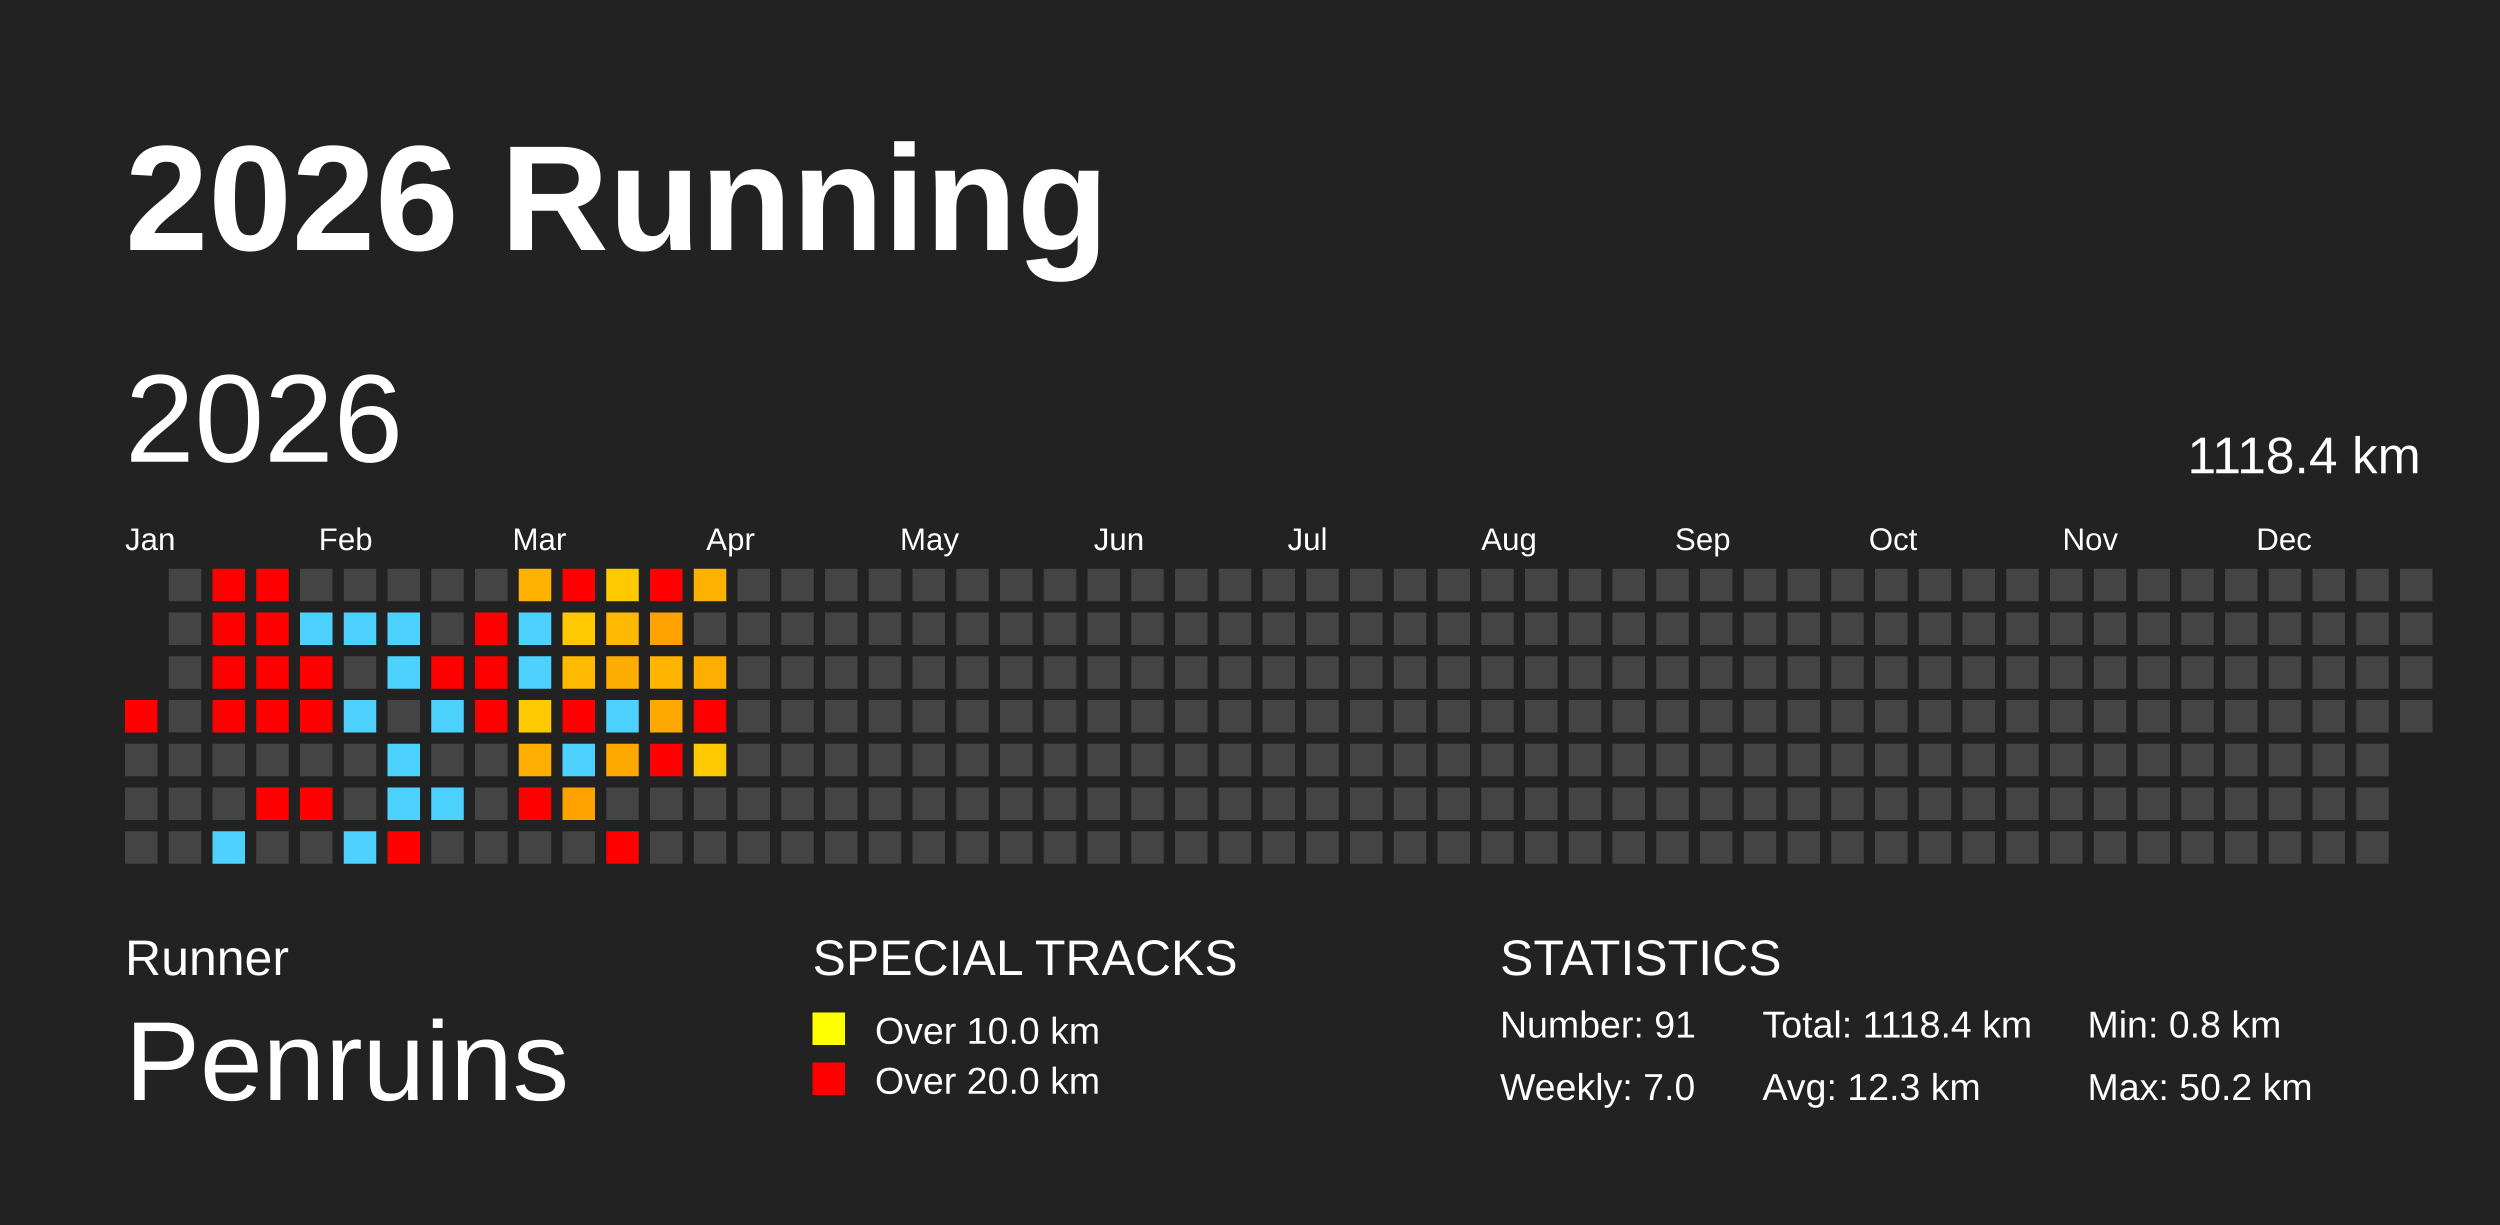
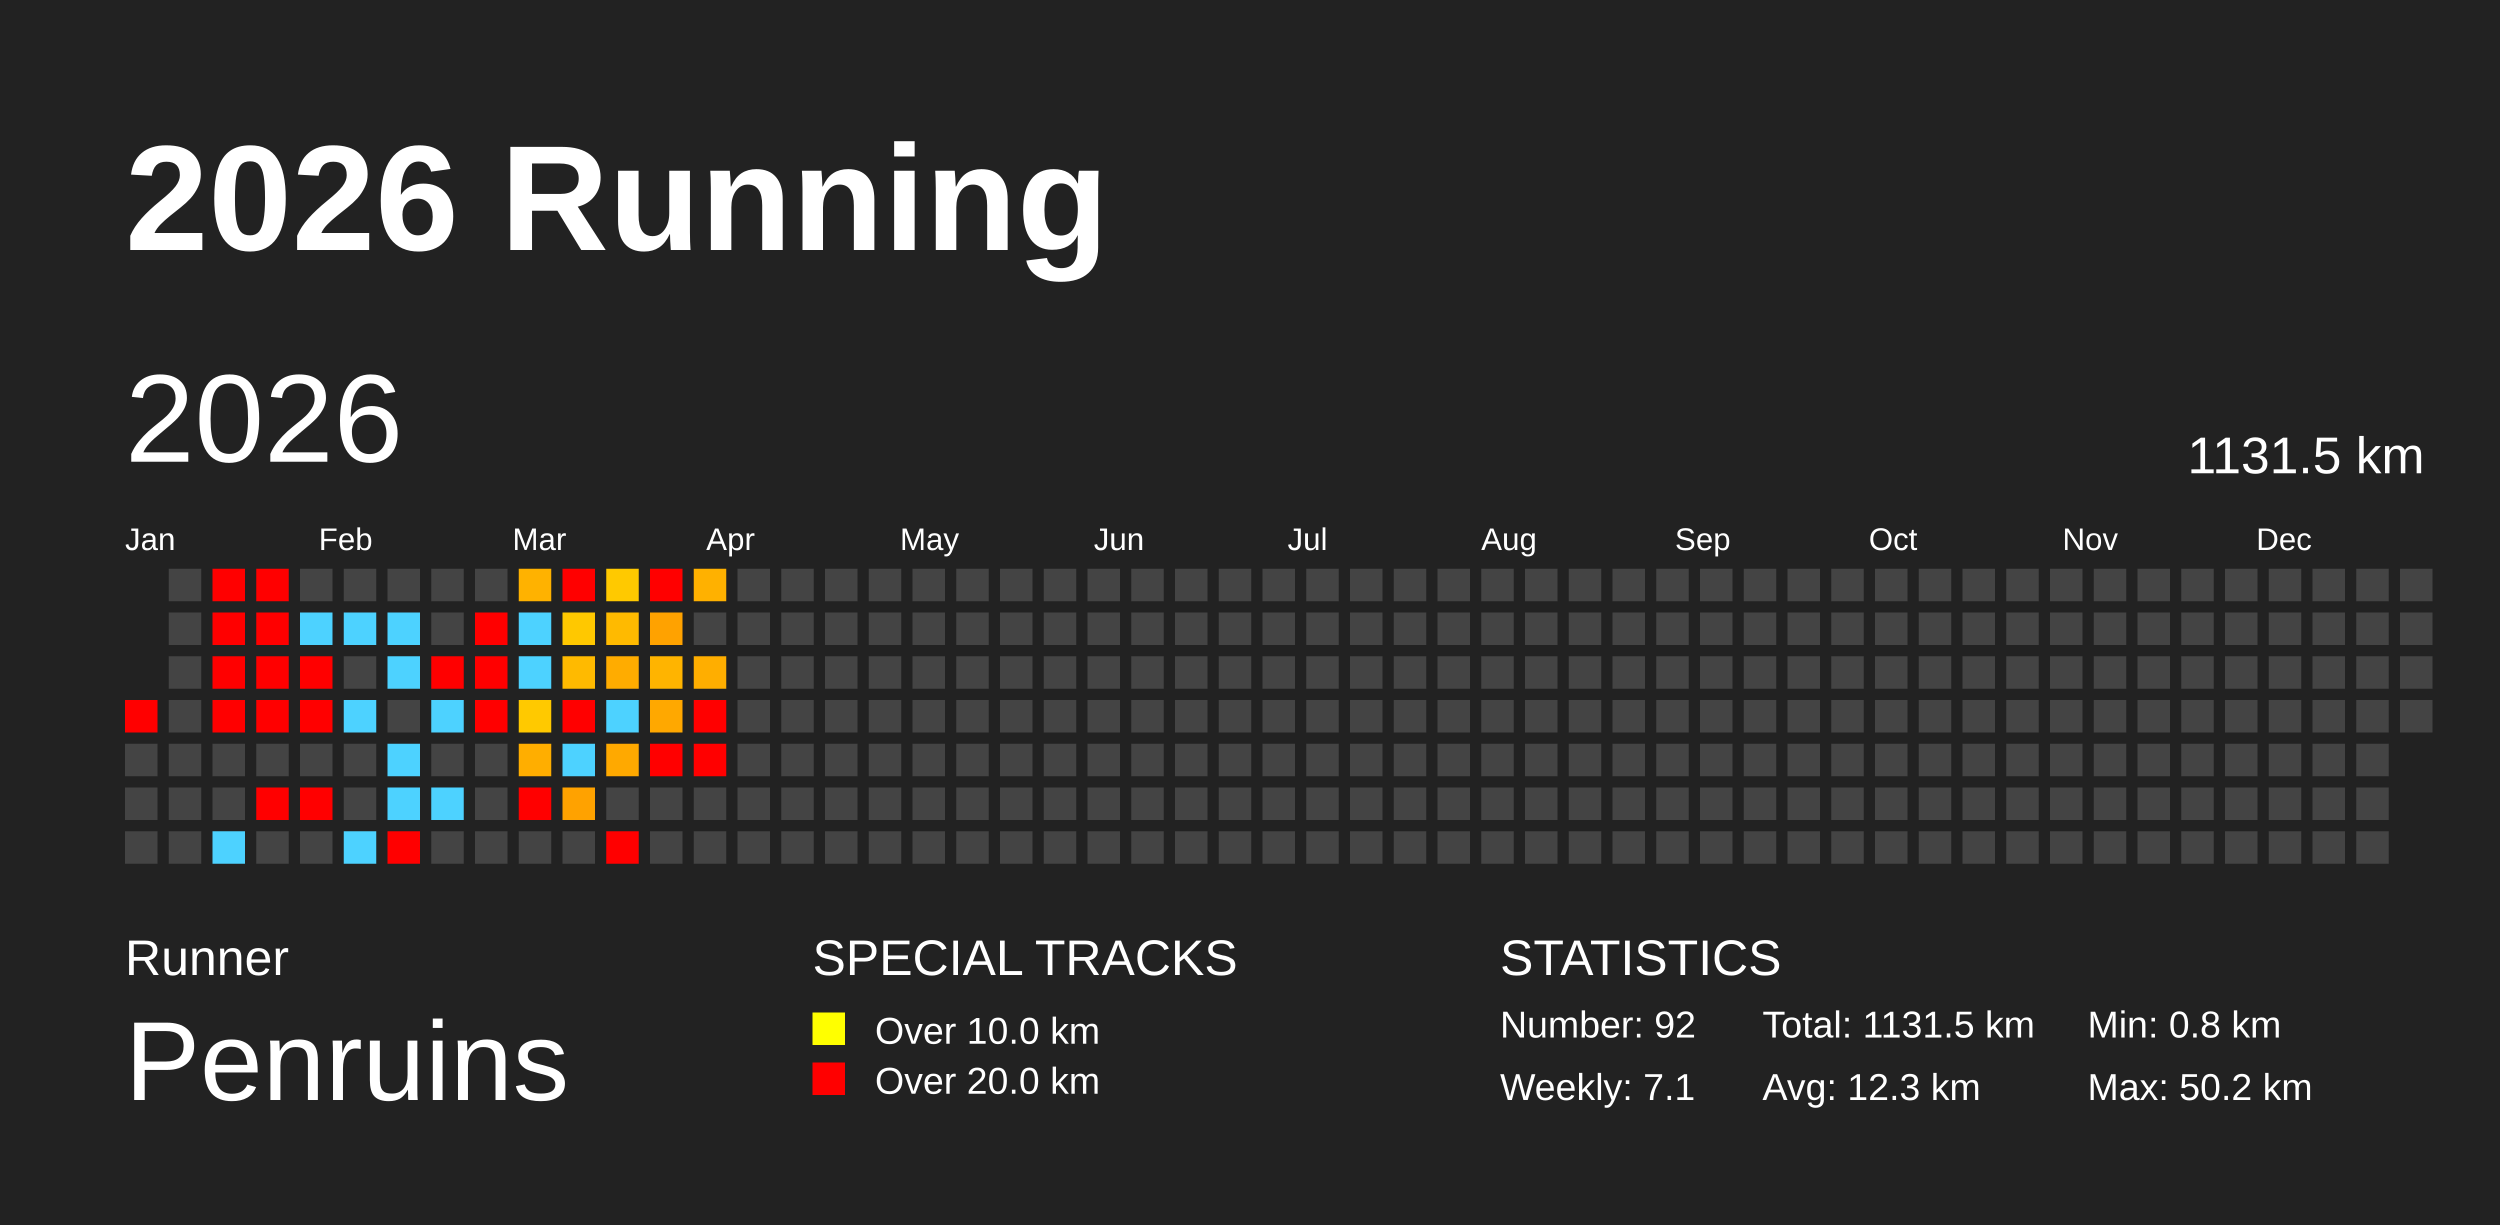
<svg xmlns="http://www.w3.org/2000/svg" baseProfile="full" height="98mm" version="1.1" viewBox="0,0,200,98" width="200mm">
  <defs />
  <rect fill="#222222" height="98" width="200" x="0" y="0" />
  <text fill="#FFFFFF" style="font-size:12px; font-family:Arial; font-weight:bold;" x="10" y="20">2026 Running</text>
  <text fill="#FFFFFF" style="font-size:4px; font-family:Arial" x="10" y="78">Runner</text>
  <text fill="#FFFFFF" style="font-size:9px; font-family:Arial" x="10" y="88">Penruins</text>
  <text fill="#FFFFFF" style="font-size:4px; font-family:Arial" x="65" y="78">SPECIAL TRACKS</text>
  <rect fill="yellow" height="2.6" width="2.6" x="65" y="81" />
  <text fill="#FFFFFF" style="font-size:3px; font-family:Arial" x="70" y="83.5">Over 10.0 km</text>
  <rect fill="red" height="2.6" width="2.6" x="65" y="85" />
  <text fill="#FFFFFF" style="font-size:3px; font-family:Arial" x="70" y="87.5">Over 20.0 km</text>
  <text fill="#FFFFFF" style="font-size:4px; font-family:Arial" x="120" y="78">STATISTICS</text>
-   <text fill="#FFFFFF" style="font-size:3px; font-family:Arial" x="120" y="83">Number: 91</text>
-   <text fill="#FFFFFF" style="font-size:3px; font-family:Arial" x="120" y="88">Weekly: 7.0</text>
-   <text fill="#FFFFFF" style="font-size:3px; font-family:Arial" x="141" y="83">Total: 1118.4 km</text>
+   <text fill="#FFFFFF" style="font-size:3px; font-family:Arial" x="120" y="83">Number: 92</text>
+   <text fill="#FFFFFF" style="font-size:3px; font-family:Arial" x="120" y="88">Weekly: 7.1</text>
+   <text fill="#FFFFFF" style="font-size:3px; font-family:Arial" x="141" y="83">Total: 1131.5 km</text>
  <text fill="#FFFFFF" style="font-size:3px; font-family:Arial" x="141" y="88">Avg: 12.3 km</text>
  <text fill="#FFFFFF" style="font-size:3px; font-family:Arial" x="167" y="83">Min: 0.8 km</text>
  <text fill="#FFFFFF" style="font-size:3px; font-family:Arial" x="167" y="88">Max: 50.2 km</text>
  <text dominant-baseline="hanging" fill="#FFFFFF" style="font-size:10.0px; font-family:Arial;" x="10" y="30">2026</text>
-   <text dominant-baseline="hanging" fill="#FFFFFF" style="font-size:4.125px; font-family:Arial;" x="175" y="35">1118.4 km</text>
+   <text dominant-baseline="hanging" fill="#FFFFFF" style="font-size:4.125px; font-family:Arial;" x="175" y="35">1131.5 km</text>
  <text fill="#FFFFFF" style="font-size:2.5px; font-family:Arial" x="10.0" y="44">Jan</text>
  <text fill="#FFFFFF" style="font-size:2.5px; font-family:Arial" x="25.5" y="44">Feb</text>
  <text fill="#FFFFFF" style="font-size:2.5px; font-family:Arial" x="41.0" y="44">Mar</text>
  <text fill="#FFFFFF" style="font-size:2.5px; font-family:Arial" x="56.5" y="44">Apr</text>
  <text fill="#FFFFFF" style="font-size:2.5px; font-family:Arial" x="72.0" y="44">May</text>
  <text fill="#FFFFFF" style="font-size:2.5px; font-family:Arial" x="87.5" y="44">Jun</text>
  <text fill="#FFFFFF" style="font-size:2.5px; font-family:Arial" x="103.0" y="44">Jul</text>
  <text fill="#FFFFFF" style="font-size:2.5px; font-family:Arial" x="118.5" y="44">Aug</text>
  <text fill="#FFFFFF" style="font-size:2.5px; font-family:Arial" x="134.0" y="44">Sep</text>
  <text fill="#FFFFFF" style="font-size:2.5px; font-family:Arial" x="149.5" y="44">Oct</text>
  <text fill="#FFFFFF" style="font-size:2.5px; font-family:Arial" x="165.0" y="44">Nov</text>
  <text fill="#FFFFFF" style="font-size:2.5px; font-family:Arial" x="180.5" y="44">Dec</text>
  <rect fill="red" height="2.6" width="2.6" x="10.0" y="56.0" />
  <rect fill="#444444" height="2.6" width="2.6" x="10.0" y="59.5" />
  <rect fill="#444444" height="2.6" width="2.6" x="10.0" y="63.0" />
  <rect fill="#444444" height="2.6" width="2.6" x="10.0" y="66.5" />
  <rect fill="#444444" height="2.6" width="2.6" x="13.5" y="45.5" />
  <rect fill="#444444" height="2.6" width="2.6" x="13.5" y="49.0" />
  <rect fill="#444444" height="2.6" width="2.6" x="13.5" y="52.5" />
  <rect fill="#444444" height="2.6" width="2.6" x="13.5" y="56.0" />
  <rect fill="#444444" height="2.6" width="2.6" x="13.5" y="59.5" />
  <rect fill="#444444" height="2.6" width="2.6" x="13.5" y="63.0" />
  <rect fill="#444444" height="2.6" width="2.6" x="13.5" y="66.5" />
  <rect fill="red" height="2.6" width="2.6" x="17.0" y="45.5" />
  <rect fill="red" height="2.6" width="2.6" x="17.0" y="49.0" />
  <rect fill="red" height="2.6" width="2.6" x="17.0" y="52.5" />
  <rect fill="red" height="2.6" width="2.6" x="17.0" y="56.0" />
  <rect fill="#444444" height="2.6" width="2.6" x="17.0" y="59.5" />
  <rect fill="#444444" height="2.6" width="2.6" x="17.0" y="63.0" />
  <rect fill="#4dd2ff" height="2.6" width="2.6" x="17.0" y="66.5" />
  <rect fill="red" height="2.6" width="2.6" x="20.5" y="45.5" />
  <rect fill="red" height="2.6" width="2.6" x="20.5" y="49.0" />
  <rect fill="red" height="2.6" width="2.6" x="20.5" y="52.5" />
  <rect fill="red" height="2.6" width="2.6" x="20.5" y="56.0" />
  <rect fill="#444444" height="2.6" width="2.6" x="20.5" y="59.5" />
  <rect fill="red" height="2.6" width="2.6" x="20.5" y="63.0" />
  <rect fill="#444444" height="2.6" width="2.6" x="20.5" y="66.5" />
  <rect fill="#444444" height="2.6" width="2.6" x="24.0" y="45.5" />
  <rect fill="#4dd2ff" height="2.6" width="2.6" x="24.0" y="49.0" />
  <rect fill="red" height="2.6" width="2.6" x="24.0" y="52.5" />
  <rect fill="red" height="2.6" width="2.6" x="24.0" y="56.0" />
  <rect fill="#444444" height="2.6" width="2.6" x="24.0" y="59.5" />
  <rect fill="red" height="2.6" width="2.6" x="24.0" y="63.0" />
  <rect fill="#444444" height="2.6" width="2.6" x="24.0" y="66.5" />
  <rect fill="#444444" height="2.6" width="2.6" x="27.5" y="45.5" />
  <rect fill="#4dd2ff" height="2.6" width="2.6" x="27.5" y="49.0" />
  <rect fill="#444444" height="2.6" width="2.6" x="27.5" y="52.5" />
  <rect fill="#4dd2ff" height="2.6" width="2.6" x="27.5" y="56.0" />
  <rect fill="#444444" height="2.6" width="2.6" x="27.5" y="59.5" />
  <rect fill="#444444" height="2.6" width="2.6" x="27.5" y="63.0" />
  <rect fill="#4dd2ff" height="2.6" width="2.6" x="27.5" y="66.5" />
  <rect fill="#444444" height="2.6" width="2.6" x="31.0" y="45.5" />
  <rect fill="#4dd2ff" height="2.6" width="2.6" x="31.0" y="49.0" />
  <rect fill="#4dd2ff" height="2.6" width="2.6" x="31.0" y="52.5" />
  <rect fill="#444444" height="2.6" width="2.6" x="31.0" y="56.0" />
  <rect fill="#4dd2ff" height="2.6" width="2.6" x="31.0" y="59.5" />
  <rect fill="#4dd2ff" height="2.6" width="2.6" x="31.0" y="63.0" />
  <rect fill="red" height="2.6" width="2.6" x="31.0" y="66.5" />
  <rect fill="#444444" height="2.6" width="2.6" x="34.5" y="45.5" />
  <rect fill="#444444" height="2.6" width="2.6" x="34.5" y="49.0" />
  <rect fill="red" height="2.6" width="2.6" x="34.5" y="52.5" />
  <rect fill="#4dd2ff" height="2.6" width="2.6" x="34.5" y="56.0" />
  <rect fill="#444444" height="2.6" width="2.6" x="34.5" y="59.5" />
  <rect fill="#4dd2ff" height="2.6" width="2.6" x="34.5" y="63.0" />
  <rect fill="#444444" height="2.6" width="2.6" x="34.5" y="66.5" />
  <rect fill="#444444" height="2.6" width="2.6" x="38.0" y="45.5" />
  <rect fill="red" height="2.6" width="2.6" x="38.0" y="49.0" />
  <rect fill="red" height="2.6" width="2.6" x="38.0" y="52.5" />
  <rect fill="red" height="2.6" width="2.6" x="38.0" y="56.0" />
  <rect fill="#444444" height="2.6" width="2.6" x="38.0" y="59.5" />
  <rect fill="#444444" height="2.6" width="2.6" x="38.0" y="63.0" />
  <rect fill="#444444" height="2.6" width="2.6" x="38.0" y="66.5" />
  <rect fill="#ffb200" height="2.6" width="2.6" x="41.5" y="45.5" />
  <rect fill="#4dd2ff" height="2.6" width="2.6" x="41.5" y="49.0" />
  <rect fill="#4dd2ff" height="2.6" width="2.6" x="41.5" y="52.5" />
  <rect fill="#ffc900" height="2.6" width="2.6" x="41.5" y="56.0" />
  <rect fill="#ffae00" height="2.6" width="2.6" x="41.5" y="59.5" />
  <rect fill="red" height="2.6" width="2.6" x="41.5" y="63.0" />
  <rect fill="#444444" height="2.6" width="2.6" x="41.5" y="66.5" />
  <rect fill="red" height="2.6" width="2.6" x="45.0" y="45.5" />
  <rect fill="#ffc800" height="2.6" width="2.6" x="45.0" y="49.0" />
  <rect fill="#ffba00" height="2.6" width="2.6" x="45.0" y="52.5" />
  <rect fill="red" height="2.6" width="2.6" x="45.0" y="56.0" />
  <rect fill="#4dd2ff" height="2.6" width="2.6" x="45.0" y="59.5" />
  <rect fill="#ffa200" height="2.6" width="2.6" x="45.0" y="63.0" />
  <rect fill="#444444" height="2.6" width="2.6" x="45.0" y="66.5" />
  <rect fill="#ffc900" height="2.6" width="2.6" x="48.5" y="45.5" />
  <rect fill="#ffba00" height="2.6" width="2.6" x="48.5" y="49.0" />
  <rect fill="#ffac00" height="2.6" width="2.6" x="48.5" y="52.5" />
  <rect fill="#4dd2ff" height="2.6" width="2.6" x="48.5" y="56.0" />
  <rect fill="#ffa900" height="2.6" width="2.6" x="48.5" y="59.5" />
  <rect fill="#444444" height="2.6" width="2.6" x="48.5" y="63.0" />
  <rect fill="red" height="2.6" width="2.6" x="48.5" y="66.5" />
  <rect fill="red" height="2.6" width="2.6" x="52.0" y="45.5" />
  <rect fill="#ffa200" height="2.6" width="2.6" x="52.0" y="49.0" />
  <rect fill="#ffb400" height="2.6" width="2.6" x="52.0" y="52.5" />
  <rect fill="#ffa800" height="2.6" width="2.6" x="52.0" y="56.0" />
  <rect fill="red" height="2.6" width="2.6" x="52.0" y="59.5" />
  <rect fill="#444444" height="2.6" width="2.6" x="52.0" y="63.0" />
  <rect fill="#444444" height="2.6" width="2.6" x="52.0" y="66.5" />
  <rect fill="#ffb100" height="2.6" width="2.6" x="55.5" y="45.5" />
  <rect fill="#444444" height="2.6" width="2.6" x="55.5" y="49.0" />
  <rect fill="#ffae00" height="2.6" width="2.6" x="55.5" y="52.5" />
  <rect fill="red" height="2.6" width="2.6" x="55.5" y="56.0" />
-   <rect fill="#ffc900" height="2.6" width="2.6" x="55.5" y="59.5" />
+   <rect fill="red" height="2.6" width="2.6" x="55.5" y="59.5" />
  <rect fill="#444444" height="2.6" width="2.6" x="55.5" y="63.0" />
  <rect fill="#444444" height="2.6" width="2.6" x="55.5" y="66.5" />
  <rect fill="#444444" height="2.6" width="2.6" x="59.0" y="45.5" />
  <rect fill="#444444" height="2.6" width="2.6" x="59.0" y="49.0" />
  <rect fill="#444444" height="2.6" width="2.6" x="59.0" y="52.5" />
  <rect fill="#444444" height="2.6" width="2.6" x="59.0" y="56.0" />
  <rect fill="#444444" height="2.6" width="2.6" x="59.0" y="59.5" />
  <rect fill="#444444" height="2.6" width="2.6" x="59.0" y="63.0" />
  <rect fill="#444444" height="2.6" width="2.6" x="59.0" y="66.5" />
  <rect fill="#444444" height="2.6" width="2.6" x="62.5" y="45.5" />
  <rect fill="#444444" height="2.6" width="2.6" x="62.5" y="49.0" />
  <rect fill="#444444" height="2.6" width="2.6" x="62.5" y="52.5" />
  <rect fill="#444444" height="2.6" width="2.6" x="62.5" y="56.0" />
  <rect fill="#444444" height="2.6" width="2.6" x="62.5" y="59.5" />
  <rect fill="#444444" height="2.6" width="2.6" x="62.5" y="63.0" />
  <rect fill="#444444" height="2.6" width="2.6" x="62.5" y="66.5" />
  <rect fill="#444444" height="2.6" width="2.6" x="66.0" y="45.5" />
  <rect fill="#444444" height="2.6" width="2.6" x="66.0" y="49.0" />
  <rect fill="#444444" height="2.6" width="2.6" x="66.0" y="52.5" />
  <rect fill="#444444" height="2.6" width="2.6" x="66.0" y="56.0" />
  <rect fill="#444444" height="2.6" width="2.6" x="66.0" y="59.5" />
  <rect fill="#444444" height="2.6" width="2.6" x="66.0" y="63.0" />
  <rect fill="#444444" height="2.6" width="2.6" x="66.0" y="66.5" />
  <rect fill="#444444" height="2.6" width="2.6" x="69.5" y="45.5" />
  <rect fill="#444444" height="2.6" width="2.6" x="69.5" y="49.0" />
  <rect fill="#444444" height="2.6" width="2.6" x="69.5" y="52.5" />
  <rect fill="#444444" height="2.6" width="2.6" x="69.5" y="56.0" />
  <rect fill="#444444" height="2.6" width="2.6" x="69.5" y="59.5" />
  <rect fill="#444444" height="2.6" width="2.6" x="69.5" y="63.0" />
  <rect fill="#444444" height="2.6" width="2.6" x="69.5" y="66.5" />
  <rect fill="#444444" height="2.6" width="2.6" x="73.0" y="45.5" />
  <rect fill="#444444" height="2.6" width="2.6" x="73.0" y="49.0" />
  <rect fill="#444444" height="2.6" width="2.6" x="73.0" y="52.5" />
  <rect fill="#444444" height="2.6" width="2.6" x="73.0" y="56.0" />
  <rect fill="#444444" height="2.6" width="2.6" x="73.0" y="59.5" />
  <rect fill="#444444" height="2.6" width="2.6" x="73.0" y="63.0" />
  <rect fill="#444444" height="2.6" width="2.6" x="73.0" y="66.5" />
  <rect fill="#444444" height="2.6" width="2.6" x="76.5" y="45.5" />
  <rect fill="#444444" height="2.6" width="2.6" x="76.5" y="49.0" />
  <rect fill="#444444" height="2.6" width="2.6" x="76.5" y="52.5" />
  <rect fill="#444444" height="2.6" width="2.6" x="76.5" y="56.0" />
  <rect fill="#444444" height="2.6" width="2.6" x="76.5" y="59.5" />
  <rect fill="#444444" height="2.6" width="2.6" x="76.5" y="63.0" />
  <rect fill="#444444" height="2.6" width="2.6" x="76.5" y="66.5" />
  <rect fill="#444444" height="2.6" width="2.6" x="80.0" y="45.5" />
  <rect fill="#444444" height="2.6" width="2.6" x="80.0" y="49.0" />
  <rect fill="#444444" height="2.6" width="2.6" x="80.0" y="52.5" />
  <rect fill="#444444" height="2.6" width="2.6" x="80.0" y="56.0" />
  <rect fill="#444444" height="2.6" width="2.6" x="80.0" y="59.5" />
  <rect fill="#444444" height="2.6" width="2.6" x="80.0" y="63.0" />
  <rect fill="#444444" height="2.6" width="2.6" x="80.0" y="66.5" />
  <rect fill="#444444" height="2.6" width="2.6" x="83.5" y="45.5" />
  <rect fill="#444444" height="2.6" width="2.6" x="83.5" y="49.0" />
  <rect fill="#444444" height="2.6" width="2.6" x="83.5" y="52.5" />
  <rect fill="#444444" height="2.6" width="2.6" x="83.5" y="56.0" />
  <rect fill="#444444" height="2.6" width="2.6" x="83.5" y="59.5" />
  <rect fill="#444444" height="2.6" width="2.6" x="83.5" y="63.0" />
  <rect fill="#444444" height="2.6" width="2.6" x="83.5" y="66.5" />
  <rect fill="#444444" height="2.6" width="2.6" x="87.0" y="45.5" />
  <rect fill="#444444" height="2.6" width="2.6" x="87.0" y="49.0" />
  <rect fill="#444444" height="2.6" width="2.6" x="87.0" y="52.5" />
  <rect fill="#444444" height="2.6" width="2.6" x="87.0" y="56.0" />
  <rect fill="#444444" height="2.6" width="2.6" x="87.0" y="59.5" />
  <rect fill="#444444" height="2.6" width="2.6" x="87.0" y="63.0" />
  <rect fill="#444444" height="2.6" width="2.6" x="87.0" y="66.5" />
  <rect fill="#444444" height="2.6" width="2.6" x="90.5" y="45.5" />
  <rect fill="#444444" height="2.6" width="2.6" x="90.5" y="49.0" />
  <rect fill="#444444" height="2.6" width="2.6" x="90.5" y="52.5" />
  <rect fill="#444444" height="2.6" width="2.6" x="90.5" y="56.0" />
  <rect fill="#444444" height="2.6" width="2.6" x="90.5" y="59.5" />
  <rect fill="#444444" height="2.6" width="2.6" x="90.5" y="63.0" />
  <rect fill="#444444" height="2.6" width="2.6" x="90.5" y="66.5" />
  <rect fill="#444444" height="2.6" width="2.6" x="94.0" y="45.5" />
  <rect fill="#444444" height="2.6" width="2.6" x="94.0" y="49.0" />
  <rect fill="#444444" height="2.6" width="2.6" x="94.0" y="52.5" />
  <rect fill="#444444" height="2.6" width="2.6" x="94.0" y="56.0" />
  <rect fill="#444444" height="2.6" width="2.6" x="94.0" y="59.5" />
  <rect fill="#444444" height="2.6" width="2.6" x="94.0" y="63.0" />
  <rect fill="#444444" height="2.6" width="2.6" x="94.0" y="66.5" />
  <rect fill="#444444" height="2.6" width="2.6" x="97.5" y="45.5" />
  <rect fill="#444444" height="2.6" width="2.6" x="97.5" y="49.0" />
  <rect fill="#444444" height="2.6" width="2.6" x="97.5" y="52.5" />
  <rect fill="#444444" height="2.6" width="2.6" x="97.5" y="56.0" />
  <rect fill="#444444" height="2.6" width="2.6" x="97.5" y="59.5" />
  <rect fill="#444444" height="2.6" width="2.6" x="97.5" y="63.0" />
  <rect fill="#444444" height="2.6" width="2.6" x="97.5" y="66.5" />
  <rect fill="#444444" height="2.6" width="2.6" x="101.0" y="45.5" />
  <rect fill="#444444" height="2.6" width="2.6" x="101.0" y="49.0" />
  <rect fill="#444444" height="2.6" width="2.6" x="101.0" y="52.5" />
  <rect fill="#444444" height="2.6" width="2.6" x="101.0" y="56.0" />
  <rect fill="#444444" height="2.6" width="2.6" x="101.0" y="59.5" />
  <rect fill="#444444" height="2.6" width="2.6" x="101.0" y="63.0" />
  <rect fill="#444444" height="2.6" width="2.6" x="101.0" y="66.5" />
  <rect fill="#444444" height="2.6" width="2.6" x="104.5" y="45.5" />
  <rect fill="#444444" height="2.6" width="2.6" x="104.5" y="49.0" />
  <rect fill="#444444" height="2.6" width="2.6" x="104.5" y="52.5" />
  <rect fill="#444444" height="2.6" width="2.6" x="104.5" y="56.0" />
  <rect fill="#444444" height="2.6" width="2.6" x="104.5" y="59.5" />
  <rect fill="#444444" height="2.6" width="2.6" x="104.5" y="63.0" />
  <rect fill="#444444" height="2.6" width="2.6" x="104.5" y="66.5" />
  <rect fill="#444444" height="2.6" width="2.6" x="108.0" y="45.5" />
  <rect fill="#444444" height="2.6" width="2.6" x="108.0" y="49.0" />
  <rect fill="#444444" height="2.6" width="2.6" x="108.0" y="52.5" />
  <rect fill="#444444" height="2.6" width="2.6" x="108.0" y="56.0" />
  <rect fill="#444444" height="2.6" width="2.6" x="108.0" y="59.5" />
  <rect fill="#444444" height="2.6" width="2.6" x="108.0" y="63.0" />
  <rect fill="#444444" height="2.6" width="2.6" x="108.0" y="66.5" />
  <rect fill="#444444" height="2.6" width="2.6" x="111.5" y="45.5" />
  <rect fill="#444444" height="2.6" width="2.6" x="111.5" y="49.0" />
  <rect fill="#444444" height="2.6" width="2.6" x="111.5" y="52.5" />
  <rect fill="#444444" height="2.6" width="2.6" x="111.5" y="56.0" />
  <rect fill="#444444" height="2.6" width="2.6" x="111.5" y="59.5" />
  <rect fill="#444444" height="2.6" width="2.6" x="111.5" y="63.0" />
  <rect fill="#444444" height="2.6" width="2.6" x="111.5" y="66.5" />
  <rect fill="#444444" height="2.6" width="2.6" x="115.0" y="45.5" />
  <rect fill="#444444" height="2.6" width="2.6" x="115.0" y="49.0" />
  <rect fill="#444444" height="2.6" width="2.6" x="115.0" y="52.5" />
  <rect fill="#444444" height="2.6" width="2.6" x="115.0" y="56.0" />
  <rect fill="#444444" height="2.6" width="2.6" x="115.0" y="59.5" />
  <rect fill="#444444" height="2.6" width="2.6" x="115.0" y="63.0" />
  <rect fill="#444444" height="2.6" width="2.6" x="115.0" y="66.5" />
  <rect fill="#444444" height="2.6" width="2.6" x="118.5" y="45.5" />
  <rect fill="#444444" height="2.6" width="2.6" x="118.5" y="49.0" />
  <rect fill="#444444" height="2.6" width="2.6" x="118.5" y="52.5" />
  <rect fill="#444444" height="2.6" width="2.6" x="118.5" y="56.0" />
  <rect fill="#444444" height="2.6" width="2.6" x="118.5" y="59.5" />
  <rect fill="#444444" height="2.6" width="2.6" x="118.5" y="63.0" />
  <rect fill="#444444" height="2.6" width="2.6" x="118.5" y="66.5" />
  <rect fill="#444444" height="2.6" width="2.6" x="122.0" y="45.5" />
  <rect fill="#444444" height="2.6" width="2.6" x="122.0" y="49.0" />
  <rect fill="#444444" height="2.6" width="2.6" x="122.0" y="52.5" />
  <rect fill="#444444" height="2.6" width="2.6" x="122.0" y="56.0" />
  <rect fill="#444444" height="2.6" width="2.6" x="122.0" y="59.5" />
  <rect fill="#444444" height="2.6" width="2.6" x="122.0" y="63.0" />
  <rect fill="#444444" height="2.6" width="2.6" x="122.0" y="66.5" />
  <rect fill="#444444" height="2.6" width="2.6" x="125.5" y="45.5" />
  <rect fill="#444444" height="2.6" width="2.6" x="125.5" y="49.0" />
  <rect fill="#444444" height="2.6" width="2.6" x="125.5" y="52.5" />
  <rect fill="#444444" height="2.6" width="2.6" x="125.5" y="56.0" />
  <rect fill="#444444" height="2.6" width="2.6" x="125.5" y="59.5" />
  <rect fill="#444444" height="2.6" width="2.6" x="125.5" y="63.0" />
  <rect fill="#444444" height="2.6" width="2.6" x="125.5" y="66.5" />
  <rect fill="#444444" height="2.6" width="2.6" x="129.0" y="45.5" />
  <rect fill="#444444" height="2.6" width="2.6" x="129.0" y="49.0" />
  <rect fill="#444444" height="2.6" width="2.6" x="129.0" y="52.5" />
  <rect fill="#444444" height="2.6" width="2.6" x="129.0" y="56.0" />
  <rect fill="#444444" height="2.6" width="2.6" x="129.0" y="59.5" />
  <rect fill="#444444" height="2.6" width="2.6" x="129.0" y="63.0" />
  <rect fill="#444444" height="2.6" width="2.6" x="129.0" y="66.5" />
  <rect fill="#444444" height="2.6" width="2.6" x="132.5" y="45.5" />
  <rect fill="#444444" height="2.6" width="2.6" x="132.5" y="49.0" />
  <rect fill="#444444" height="2.6" width="2.6" x="132.5" y="52.5" />
  <rect fill="#444444" height="2.6" width="2.6" x="132.5" y="56.0" />
  <rect fill="#444444" height="2.6" width="2.6" x="132.5" y="59.5" />
  <rect fill="#444444" height="2.6" width="2.6" x="132.5" y="63.0" />
  <rect fill="#444444" height="2.6" width="2.6" x="132.5" y="66.5" />
  <rect fill="#444444" height="2.6" width="2.6" x="136.0" y="45.5" />
  <rect fill="#444444" height="2.6" width="2.6" x="136.0" y="49.0" />
  <rect fill="#444444" height="2.6" width="2.6" x="136.0" y="52.5" />
  <rect fill="#444444" height="2.6" width="2.6" x="136.0" y="56.0" />
  <rect fill="#444444" height="2.6" width="2.6" x="136.0" y="59.5" />
  <rect fill="#444444" height="2.6" width="2.6" x="136.0" y="63.0" />
  <rect fill="#444444" height="2.6" width="2.6" x="136.0" y="66.5" />
  <rect fill="#444444" height="2.6" width="2.6" x="139.5" y="45.5" />
  <rect fill="#444444" height="2.6" width="2.6" x="139.5" y="49.0" />
  <rect fill="#444444" height="2.6" width="2.6" x="139.5" y="52.5" />
  <rect fill="#444444" height="2.6" width="2.6" x="139.5" y="56.0" />
  <rect fill="#444444" height="2.6" width="2.6" x="139.5" y="59.5" />
  <rect fill="#444444" height="2.6" width="2.6" x="139.5" y="63.0" />
  <rect fill="#444444" height="2.6" width="2.6" x="139.5" y="66.5" />
  <rect fill="#444444" height="2.6" width="2.6" x="143.0" y="45.5" />
  <rect fill="#444444" height="2.6" width="2.6" x="143.0" y="49.0" />
  <rect fill="#444444" height="2.6" width="2.6" x="143.0" y="52.5" />
  <rect fill="#444444" height="2.6" width="2.6" x="143.0" y="56.0" />
  <rect fill="#444444" height="2.6" width="2.6" x="143.0" y="59.5" />
  <rect fill="#444444" height="2.6" width="2.6" x="143.0" y="63.0" />
  <rect fill="#444444" height="2.6" width="2.6" x="143.0" y="66.5" />
  <rect fill="#444444" height="2.6" width="2.6" x="146.5" y="45.5" />
  <rect fill="#444444" height="2.6" width="2.6" x="146.5" y="49.0" />
  <rect fill="#444444" height="2.6" width="2.6" x="146.5" y="52.5" />
  <rect fill="#444444" height="2.6" width="2.6" x="146.5" y="56.0" />
  <rect fill="#444444" height="2.6" width="2.6" x="146.5" y="59.5" />
  <rect fill="#444444" height="2.6" width="2.6" x="146.5" y="63.0" />
  <rect fill="#444444" height="2.6" width="2.6" x="146.5" y="66.5" />
  <rect fill="#444444" height="2.6" width="2.6" x="150.0" y="45.5" />
  <rect fill="#444444" height="2.6" width="2.6" x="150.0" y="49.0" />
  <rect fill="#444444" height="2.6" width="2.6" x="150.0" y="52.5" />
  <rect fill="#444444" height="2.6" width="2.6" x="150.0" y="56.0" />
  <rect fill="#444444" height="2.6" width="2.6" x="150.0" y="59.5" />
  <rect fill="#444444" height="2.6" width="2.6" x="150.0" y="63.0" />
  <rect fill="#444444" height="2.6" width="2.6" x="150.0" y="66.5" />
  <rect fill="#444444" height="2.6" width="2.6" x="153.5" y="45.5" />
  <rect fill="#444444" height="2.6" width="2.6" x="153.5" y="49.0" />
  <rect fill="#444444" height="2.6" width="2.6" x="153.5" y="52.5" />
  <rect fill="#444444" height="2.6" width="2.6" x="153.5" y="56.0" />
  <rect fill="#444444" height="2.6" width="2.6" x="153.5" y="59.5" />
  <rect fill="#444444" height="2.6" width="2.6" x="153.5" y="63.0" />
  <rect fill="#444444" height="2.6" width="2.6" x="153.5" y="66.5" />
  <rect fill="#444444" height="2.6" width="2.6" x="157.0" y="45.5" />
  <rect fill="#444444" height="2.6" width="2.6" x="157.0" y="49.0" />
  <rect fill="#444444" height="2.6" width="2.6" x="157.0" y="52.5" />
  <rect fill="#444444" height="2.6" width="2.6" x="157.0" y="56.0" />
  <rect fill="#444444" height="2.6" width="2.6" x="157.0" y="59.5" />
  <rect fill="#444444" height="2.6" width="2.6" x="157.0" y="63.0" />
  <rect fill="#444444" height="2.6" width="2.6" x="157.0" y="66.5" />
  <rect fill="#444444" height="2.6" width="2.6" x="160.5" y="45.5" />
  <rect fill="#444444" height="2.6" width="2.6" x="160.5" y="49.0" />
  <rect fill="#444444" height="2.6" width="2.6" x="160.5" y="52.5" />
  <rect fill="#444444" height="2.6" width="2.6" x="160.5" y="56.0" />
  <rect fill="#444444" height="2.6" width="2.6" x="160.5" y="59.5" />
  <rect fill="#444444" height="2.6" width="2.6" x="160.5" y="63.0" />
  <rect fill="#444444" height="2.6" width="2.6" x="160.5" y="66.5" />
  <rect fill="#444444" height="2.6" width="2.6" x="164.0" y="45.5" />
  <rect fill="#444444" height="2.6" width="2.6" x="164.0" y="49.0" />
  <rect fill="#444444" height="2.6" width="2.6" x="164.0" y="52.5" />
  <rect fill="#444444" height="2.6" width="2.6" x="164.0" y="56.0" />
  <rect fill="#444444" height="2.6" width="2.6" x="164.0" y="59.5" />
  <rect fill="#444444" height="2.6" width="2.6" x="164.0" y="63.0" />
  <rect fill="#444444" height="2.6" width="2.6" x="164.0" y="66.5" />
  <rect fill="#444444" height="2.6" width="2.6" x="167.5" y="45.5" />
  <rect fill="#444444" height="2.6" width="2.6" x="167.5" y="49.0" />
  <rect fill="#444444" height="2.6" width="2.6" x="167.5" y="52.5" />
  <rect fill="#444444" height="2.6" width="2.6" x="167.5" y="56.0" />
  <rect fill="#444444" height="2.6" width="2.6" x="167.5" y="59.5" />
  <rect fill="#444444" height="2.6" width="2.6" x="167.5" y="63.0" />
  <rect fill="#444444" height="2.6" width="2.6" x="167.5" y="66.5" />
  <rect fill="#444444" height="2.6" width="2.6" x="171.0" y="45.5" />
  <rect fill="#444444" height="2.6" width="2.6" x="171.0" y="49.0" />
  <rect fill="#444444" height="2.6" width="2.6" x="171.0" y="52.5" />
  <rect fill="#444444" height="2.6" width="2.6" x="171.0" y="56.0" />
  <rect fill="#444444" height="2.6" width="2.6" x="171.0" y="59.5" />
  <rect fill="#444444" height="2.6" width="2.6" x="171.0" y="63.0" />
  <rect fill="#444444" height="2.6" width="2.6" x="171.0" y="66.5" />
  <rect fill="#444444" height="2.6" width="2.6" x="174.5" y="45.5" />
  <rect fill="#444444" height="2.6" width="2.6" x="174.5" y="49.0" />
  <rect fill="#444444" height="2.6" width="2.6" x="174.5" y="52.5" />
  <rect fill="#444444" height="2.6" width="2.6" x="174.5" y="56.0" />
  <rect fill="#444444" height="2.6" width="2.6" x="174.5" y="59.5" />
  <rect fill="#444444" height="2.6" width="2.6" x="174.5" y="63.0" />
  <rect fill="#444444" height="2.6" width="2.6" x="174.5" y="66.5" />
  <rect fill="#444444" height="2.6" width="2.6" x="178.0" y="45.5" />
  <rect fill="#444444" height="2.6" width="2.6" x="178.0" y="49.0" />
  <rect fill="#444444" height="2.6" width="2.6" x="178.0" y="52.5" />
  <rect fill="#444444" height="2.6" width="2.6" x="178.0" y="56.0" />
  <rect fill="#444444" height="2.6" width="2.6" x="178.0" y="59.5" />
  <rect fill="#444444" height="2.6" width="2.6" x="178.0" y="63.0" />
  <rect fill="#444444" height="2.6" width="2.6" x="178.0" y="66.5" />
  <rect fill="#444444" height="2.6" width="2.6" x="181.5" y="45.5" />
  <rect fill="#444444" height="2.6" width="2.6" x="181.5" y="49.0" />
  <rect fill="#444444" height="2.6" width="2.6" x="181.5" y="52.5" />
  <rect fill="#444444" height="2.6" width="2.6" x="181.5" y="56.0" />
  <rect fill="#444444" height="2.6" width="2.6" x="181.5" y="59.5" />
  <rect fill="#444444" height="2.6" width="2.6" x="181.5" y="63.0" />
  <rect fill="#444444" height="2.6" width="2.6" x="181.5" y="66.5" />
  <rect fill="#444444" height="2.6" width="2.6" x="185.0" y="45.5" />
  <rect fill="#444444" height="2.6" width="2.6" x="185.0" y="49.0" />
  <rect fill="#444444" height="2.6" width="2.6" x="185.0" y="52.5" />
  <rect fill="#444444" height="2.6" width="2.6" x="185.0" y="56.0" />
  <rect fill="#444444" height="2.6" width="2.6" x="185.0" y="59.5" />
  <rect fill="#444444" height="2.6" width="2.6" x="185.0" y="63.0" />
  <rect fill="#444444" height="2.6" width="2.6" x="185.0" y="66.5" />
  <rect fill="#444444" height="2.6" width="2.6" x="188.5" y="45.5" />
  <rect fill="#444444" height="2.6" width="2.6" x="188.5" y="49.0" />
  <rect fill="#444444" height="2.6" width="2.6" x="188.5" y="52.5" />
  <rect fill="#444444" height="2.6" width="2.6" x="188.5" y="56.0" />
  <rect fill="#444444" height="2.6" width="2.6" x="188.5" y="59.5" />
  <rect fill="#444444" height="2.6" width="2.6" x="188.5" y="63.0" />
  <rect fill="#444444" height="2.6" width="2.6" x="188.5" y="66.5" />
  <rect fill="#444444" height="2.6" width="2.6" x="192.0" y="45.5" />
  <rect fill="#444444" height="2.6" width="2.6" x="192.0" y="49.0" />
  <rect fill="#444444" height="2.6" width="2.6" x="192.0" y="52.5" />
  <rect fill="#444444" height="2.6" width="2.6" x="192.0" y="56.0" />
</svg>
